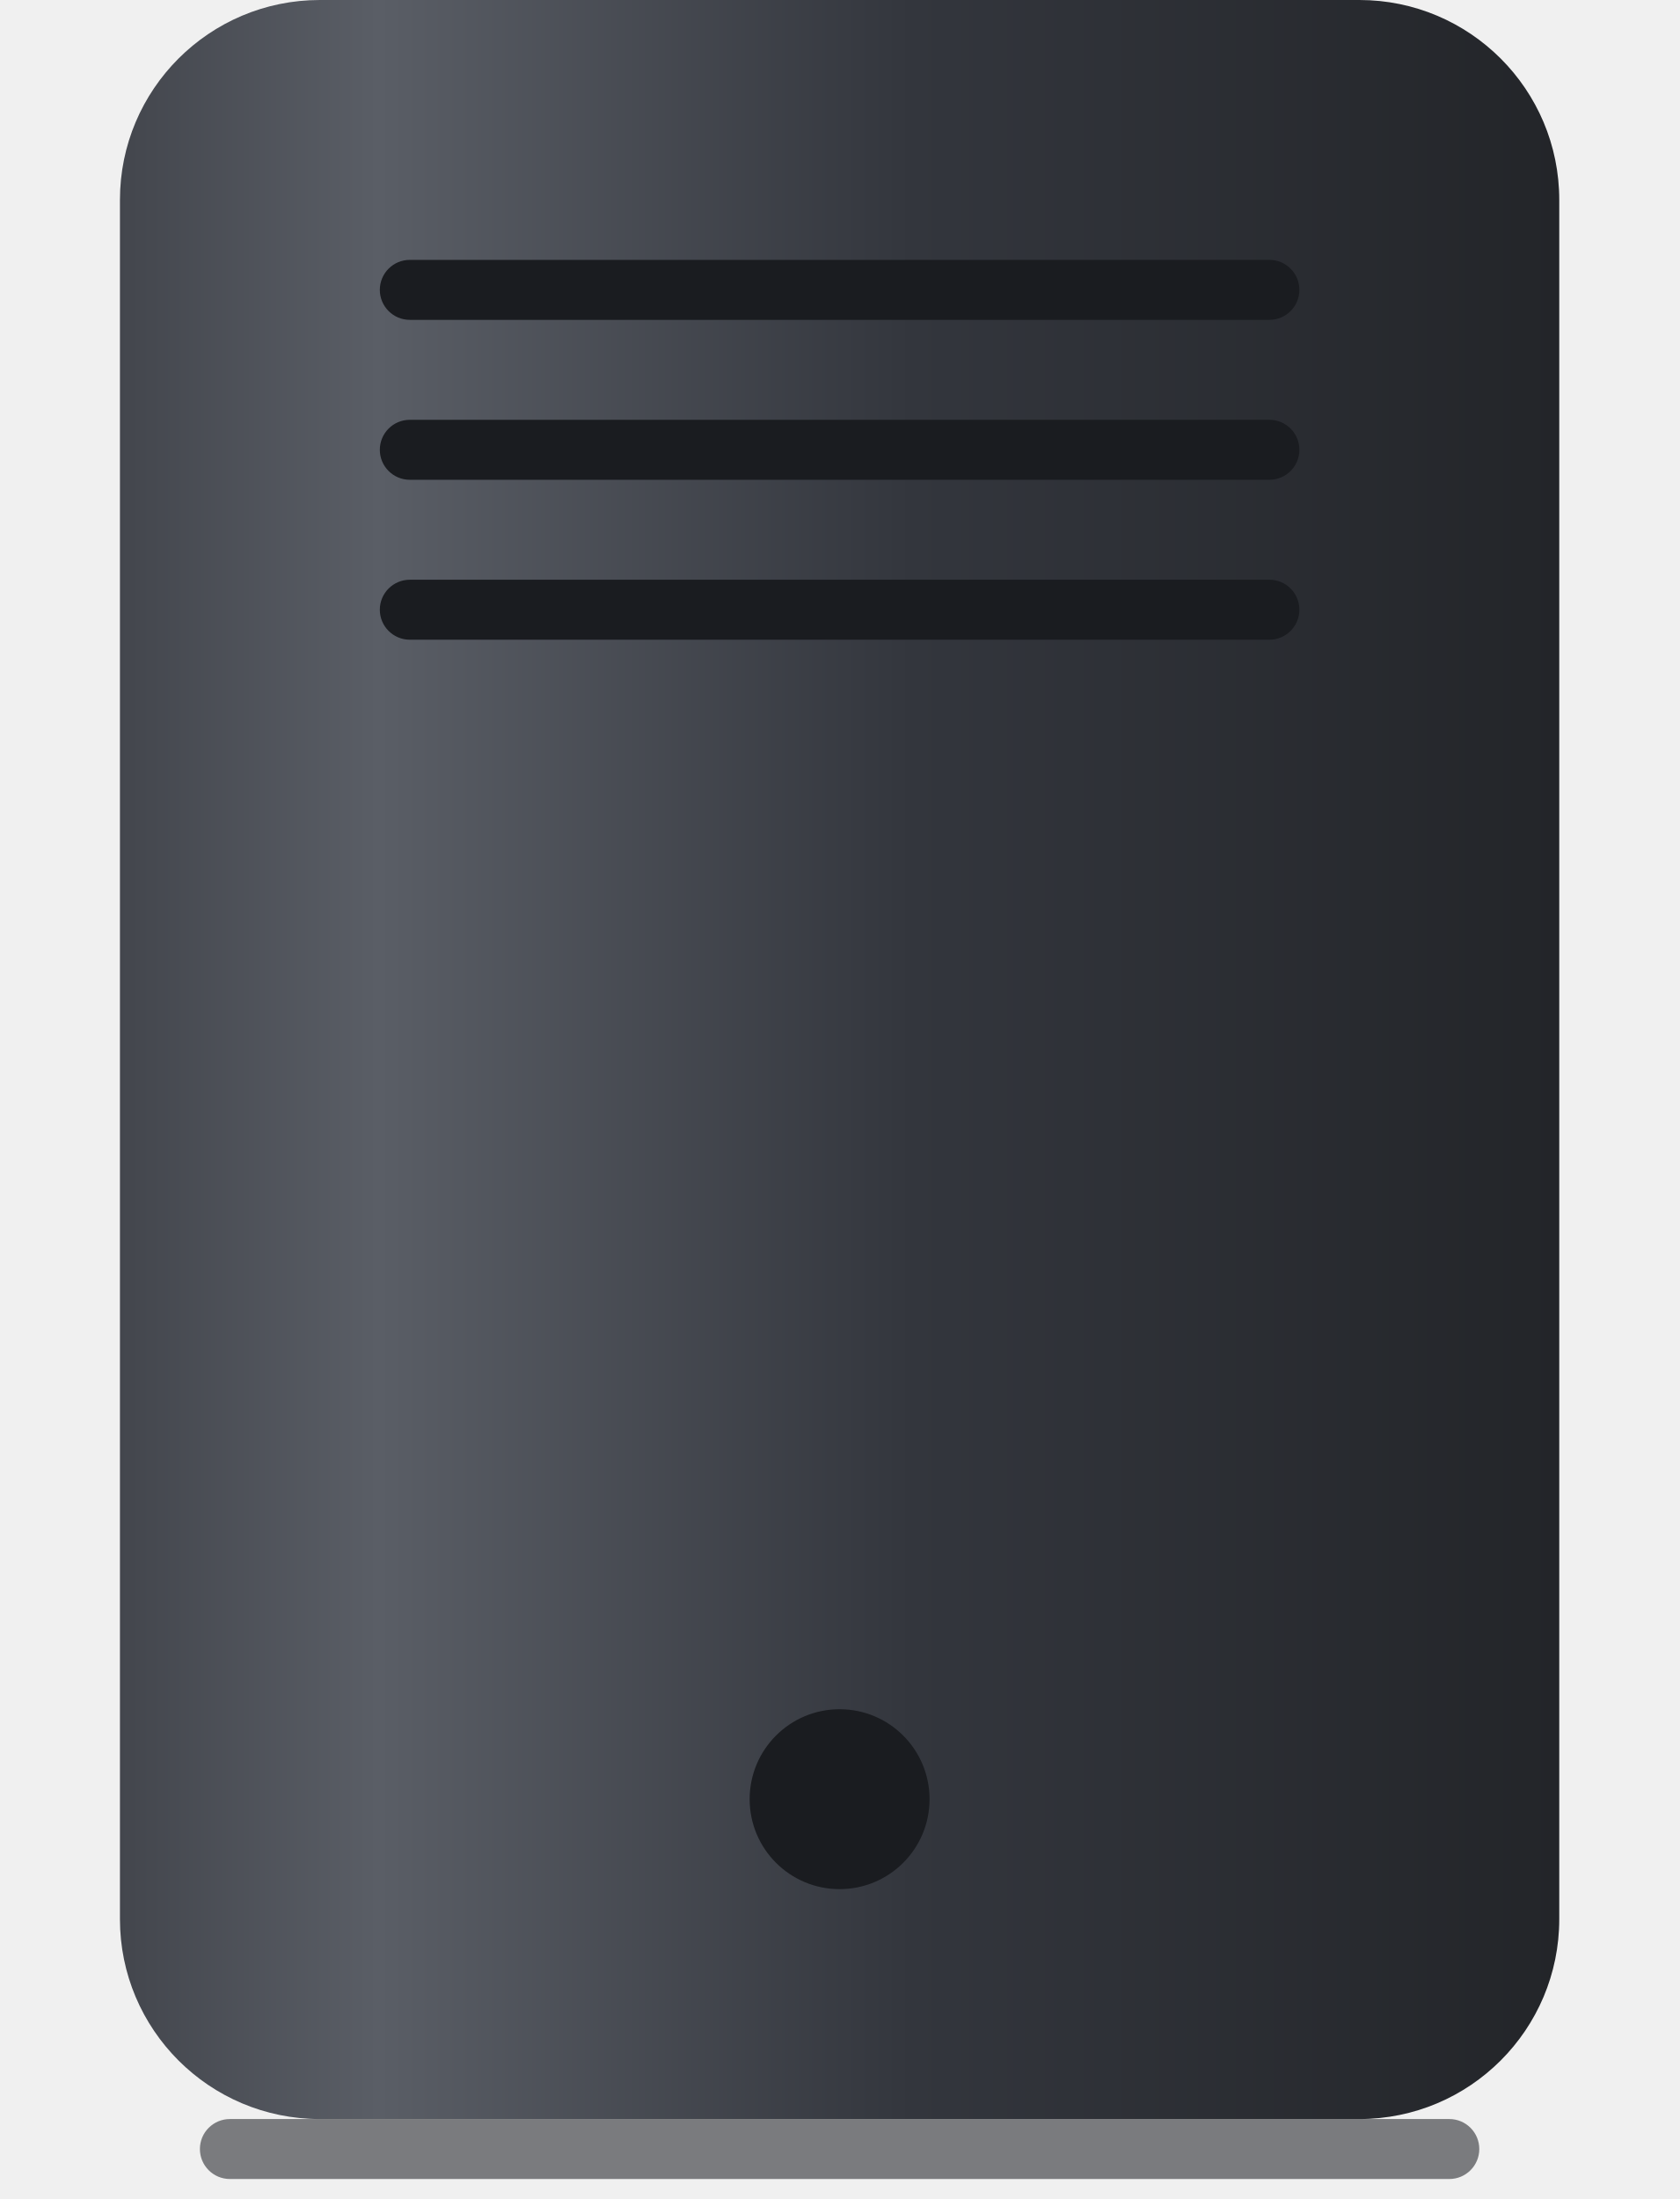
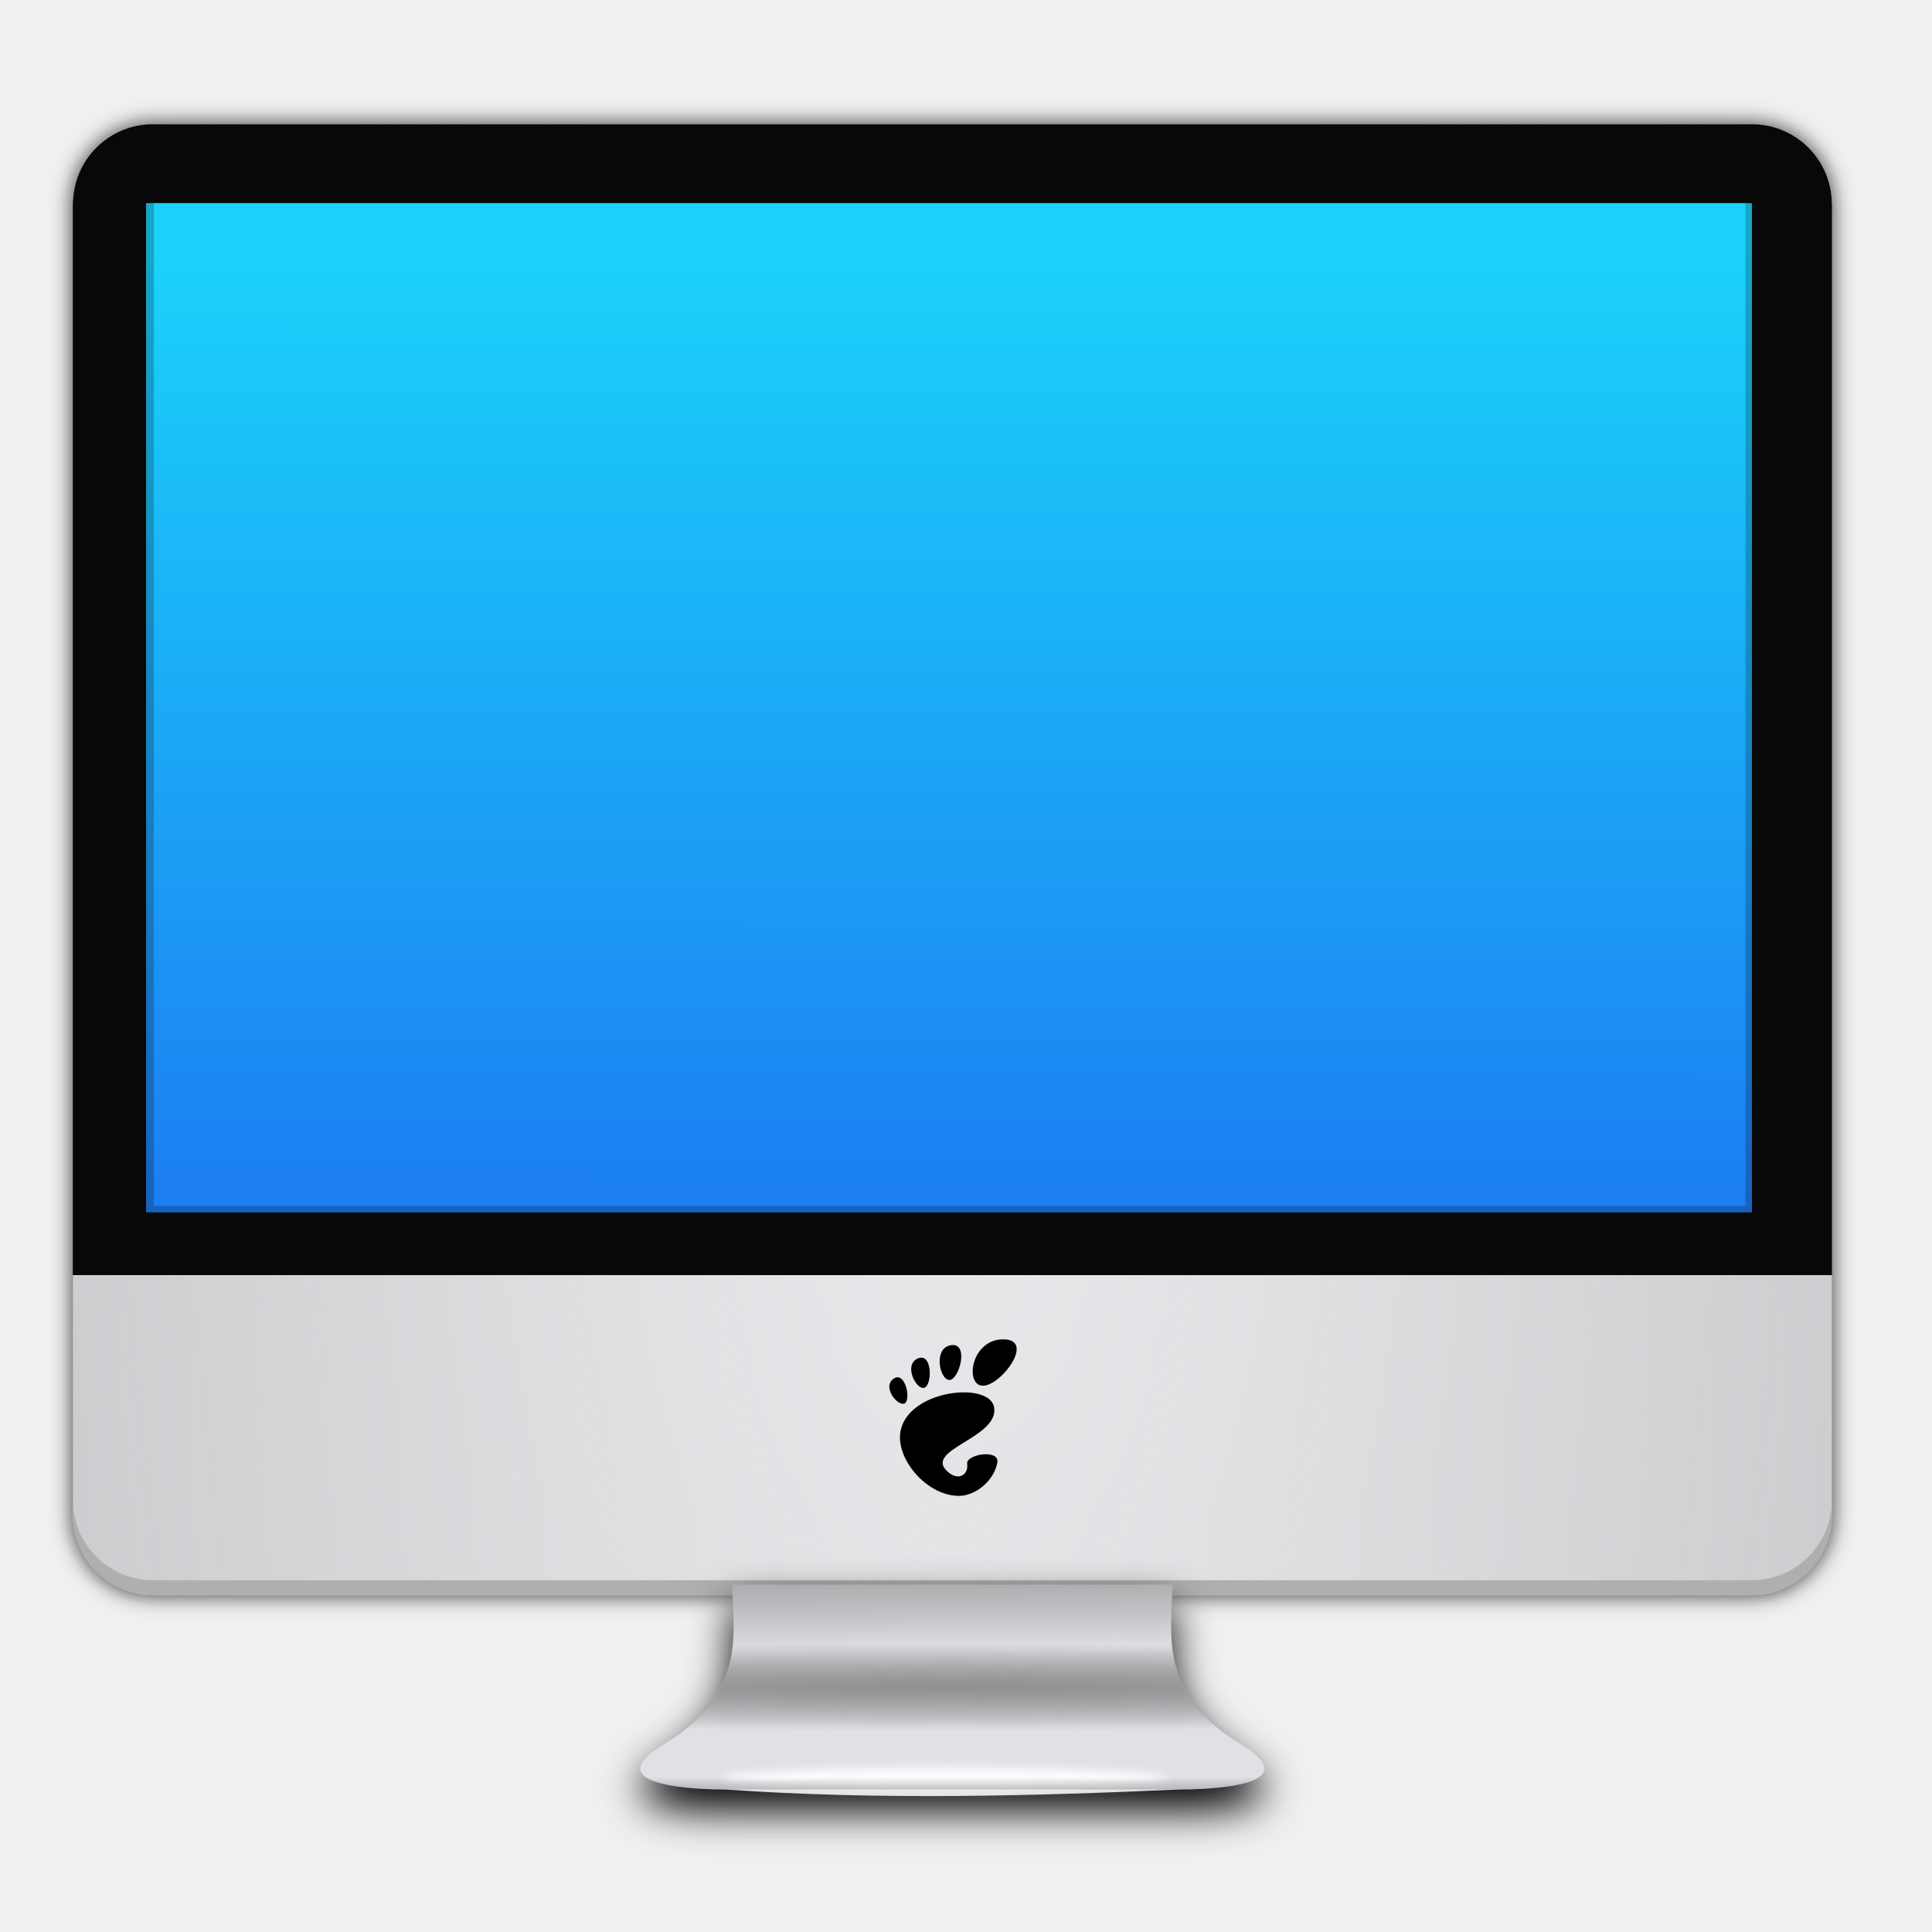
- <svg xmlns="http://www.w3.org/2000/svg" width="84" height="110" viewBox="0 0 84 110">
-   <defs>
-     <linearGradient id="body" x1="0" y1="0" x2="1" y2="0">
-       <stop offset="0" stop-color="#43464d" />
-       <stop offset="0.18" stop-color="#5a5e66" />
-       <stop offset="0.55" stop-color="#33363d" />
-       <stop offset="1" stop-color="#232529" />
-     </linearGradient>
-   </defs>
-   <rect x="6" y="0" width="72" height="106" rx="10" fill="url(#body)" />
-   <g fill="#1a1c20">
-     <rect x="19" y="13" width="46" height="3" rx="1.5" />
-     <rect x="19" y="21" width="46" height="3" rx="1.5" />
-     <rect x="19" y="29" width="46" height="3" rx="1.5" />
+ <svg xmlns="http://www.w3.org/2000/svg" xmlns:xlink="http://www.w3.org/1999/xlink" height="136.533" viewBox="0 0 136.533 136.533" width="136.533" version="1.1" id="svg22">
+   <defs id="defs22" />
+   <linearGradient id="a">
+     <stop offset="0" stop-color="#909090" id="stop1" />
+     <stop offset="1" stop-color="#636363" stop-opacity="0" id="stop2" />
+   </linearGradient>
+   <radialGradient id="b" cx="199.223" cy="60.978" gradientTransform="matrix(1.011858,3e-8,-1.5e-7,5.095797,-134.2808,-251.2259)" gradientUnits="userSpaceOnUse" r="62.148">
+     <stop offset="0" stop-color="#e6e6e8" id="stop3" />
+     <stop offset="1" stop-color="#cbccce" id="stop4" />
+   </radialGradient>
+   <radialGradient id="c" cx="199.223" cy="60.978" gradientTransform="matrix(1.31025,-4e-8,1e-7,3.615136,-193.7273,-160.9387)" gradientUnits="userSpaceOnUse" r="62.148">
+     <stop offset="0" stop-color="#ececef" id="stop5" />
+     <stop offset="1" stop-color="#cbccce" stop-opacity="0" id="stop6" />
+   </radialGradient>
+   <filter id="d" color-interpolation-filters="sRGB" height="1.035" width="1.029" x="-0.014" y="-0.017">
+     <feGaussianBlur stdDeviation=".75" id="feGaussianBlur6" />
+   </filter>
+   <linearGradient id="e" gradientUnits="userSpaceOnUse" x1="174.788" x2="174.864" y1="109.465" y2="118.125">
+     <stop offset="0" stop-color="#909090" id="stop7" />
+     <stop offset="1" stop-color="#727272" stop-opacity="0" id="stop8" />
+   </linearGradient>
+   <radialGradient id="f" cx="178.787" cy="120.704" gradientTransform="matrix(3.859108,-2.3e-7,0,0.1387987,-511.1717,103.9508)" gradientUnits="userSpaceOnUse" r="22.055" xlink:href="#a" />
+   <filter id="g" color-interpolation-filters="sRGB" height="2.008" width="1.05" x="-0.025" y="-0.504">
+     <feGaussianBlur stdDeviation=".328" id="feGaussianBlur8" />
+   </filter>
+   <filter id="h" color-interpolation-filters="sRGB" height="1.491" width="1.161" x="-0.08" y="-0.245">
+     <feGaussianBlur stdDeviation="1.479" id="feGaussianBlur9" />
+   </filter>
+   <linearGradient id="i" gradientUnits="userSpaceOnUse" x1="183.063" x2="183.063" xlink:href="#a" y1="129.423" y2="127.061" />
+   <linearGradient id="j" gradientUnits="userSpaceOnUse" x1="23.844" x2="23.816" y1="17.574" y2="85.151">
+     <stop offset="0" stop-color="#1bd2fa" id="stop9" />
+     <stop offset="1" stop-color="#1c7ef2" id="stop10" />
+   </linearGradient>
+   <rect fill="#1a1a1a" filter="url(#d)" height="103.95" opacity="0.887" rx="5.662" width="124.296" x="5.156" y="8.779" id="rect10" />
+   <rect fill="url(#b)" height="103.95" rx="5.662" width="124.296" x="5.156" y="8.779" id="rect11" style="fill:url(#b)" />
+   <rect fill="url(#c)" height="103.95" rx="5.662" width="124.296" x="5.156" y="8.779" id="rect12" style="fill:url(#c)" />
+   <path d="m 10.818,8.778 c -3.137,0 -5.662,2.526 -5.662,5.662 V 90.104 H 129.453 V 14.44 c 0,-3.137 -2.526,-5.662 -5.662,-5.662 z" fill="#080808" id="path12" />
+   <path d="M 10.318,12.353 H 123.812 V 85.682 H 10.318 Z" fill="url(#j)" id="path13" style="fill:url(#j)" />
+   <path d="m 5.156,106.01 v 1.057 c 0,3.137 2.526,5.662 5.662,5.662 H 123.791 c 3.137,0 5.662,-2.526 5.662,-5.662 v -1.057 c 0,3.137 -2.526,5.662 -5.662,5.662 H 10.818 c -3.137,0 -5.662,-2.526 -5.662,-5.662 z" fill="#afafaf" id="path14" />
+   <g transform="translate(-111.4828,-1.473949)" id="g19">
+     <path d="m 194.338,114.948 c -0.088,3.699 -0.946,7.822 4.951,11.334 4.707,2.926 -2.611,3.127 -4.43,3.127 h -5.667 c -8.826,0 -17.652,0 -26.478,0 -1.818,0 -9.136,-0.201 -4.43,-3.127 5.897,-3.513 5.039,-7.635 4.951,-11.334 z" filter="url(#h)" id="path15" />
+     <path d="m 194.338,113.474 c -0.088,3.699 -0.946,7.822 4.951,11.334 4.707,2.926 -2.611,3.127 -4.43,3.127 -10.492,0.463 -21.162,0.762 -32.145,0 -1.818,0 -9.136,-0.201 -4.43,-3.127 5.897,-3.513 5.039,-7.635 4.951,-11.334 z" fill="#e0e1e6" id="path16" />
+     <path d="m 194.338,113.474 c -0.088,3.699 -0.946,7.822 4.951,11.334 4.707,2.926 -2.611,3.127 -4.43,3.127 h -5.667 c -8.826,0 -17.652,0 -26.478,0 -1.818,0 -9.136,-0.201 -4.43,-3.127 5.897,-3.513 5.039,-7.635 4.951,-11.334 z" fill="url(#e)" id="path17" style="fill:url(#e)" />
+     <path d="m 194.338,113.474 c -0.088,3.699 -0.946,7.822 4.951,11.334 4.707,2.926 -2.611,3.127 -4.43,3.127 h -5.667 c -8.826,0 -17.652,0 -26.478,0 -1.818,0 -9.136,-0.201 -4.43,-3.127 5.897,-3.513 5.039,-7.635 4.951,-11.334 z" fill="url(#f)" id="path18" style="fill:url(#f)" />
+     <ellipse cx="178.288" cy="127.153" fill="#ffffff" filter="url(#g)" opacity="0.887" rx="15.764" ry="0.782" id="ellipse18" />
+     <path d="m 194.338,113.474 c -0.088,3.699 -0.946,7.822 4.951,11.334 4.707,2.926 -2.611,3.127 -4.43,3.127 h -5.667 c -8.826,0 -17.652,0 -26.478,0 -1.818,0 -9.136,-0.201 -4.43,-3.127 5.897,-3.513 5.039,-7.635 4.951,-11.334 z" fill="url(#i)" id="path19" style="fill:url(#i)" />
  </g>
-   <circle cx="42" cy="90" r="4.5" fill="#1a1c20" />
-   <rect x="10" y="106" width="64" height="3" rx="1.5" fill="#1a1c20" opacity="0.55" />
+   <g transform="matrix(0.09354032,0,0,0.09354032,62.84825,94.65)" style="fill:#000000;fill-opacity:1;fill-rule:nonzero;stroke:none" id="g3771">
+     <g style="fill:#000000;fill-opacity:1" id="g3773">
+       <path d="M 86.068,0 C 61.466,0 56.851,35.041 70.691,35.041 84.529,35.041 110.671,0 86.068,0 Z" style="fill:#000000;fill-opacity:1" id="path3775" />
+       <path d="M 45.217,30.699 C 52.586,31.149 60.671,2.577 46.821,4.374 32.976,6.171 37.845,30.249 45.217,30.699 Z" style="fill:#000000;fill-opacity:1" id="path3777" />
+       <path d="M 11.445,48.453 C 16.686,46.146 12.12,23.581 3.208,29.735 -5.7,35.89 6.204,50.759 11.445,48.453 Z" style="fill:#000000;fill-opacity:1" id="path3779" />
+       <path d="M 26.212,36.642 C 32.451,35.37 32.793,9.778 21.667,14.369 10.539,18.961 19.978,37.916 26.212,36.642 Z" style="fill:#000000;fill-opacity:1" id="path3781" />
+       <path d="m 58.791,93.913 c 1.107,8.454 -6.202,12.629 -13.36,7.179 C 22.644,83.743 83.16,75.088 79.171,51.386 75.86,31.712 15.495,37.769 8.621,68.553 3.968,89.374 27.774,118.26 52.614,118.26 c 12.22,0 26.315,-11.034 28.952,-25.012 C 83.58,82.589 57.867,86.86 58.791,93.913 Z" style="fill:#000000;fill-opacity:1" id="path3783" />
+     </g>
+   </g>
+   <path d="M 10.318,12.352 V 85.682 H 123.812 V 12.352 Z m 0.553,0.508 H 123.351 V 85.221 H 10.871 Z" fill-opacity="0.212" id="path21" />
+   <path d="m 10.818,9.027 c -3.137,0 -5.662,2.526 -5.662,5.662 V 90.104 H 129.453 V 14.689 c 0,-3.137 -2.526,-5.662 -5.662,-5.662 z m -0.5,5.326 H 123.812 V 85.682 H 10.318 Z" fill="#080808" id="path22" />
</svg>
